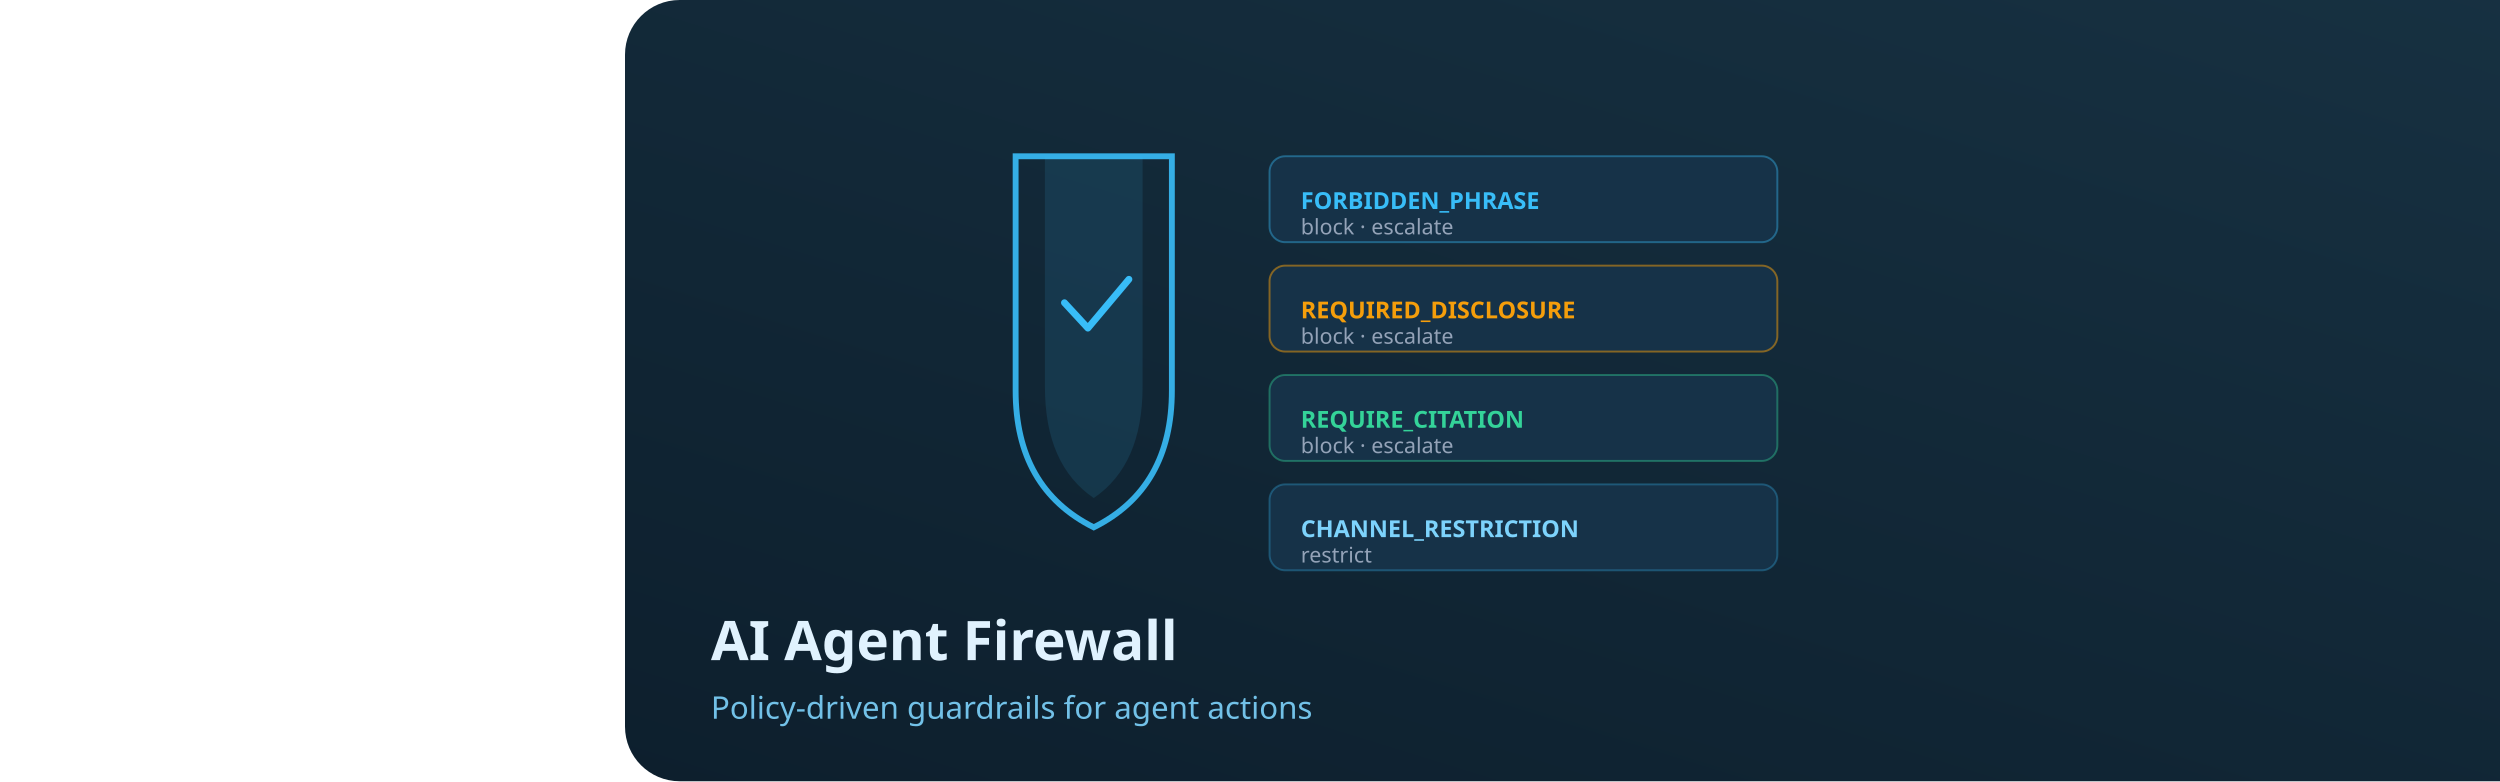
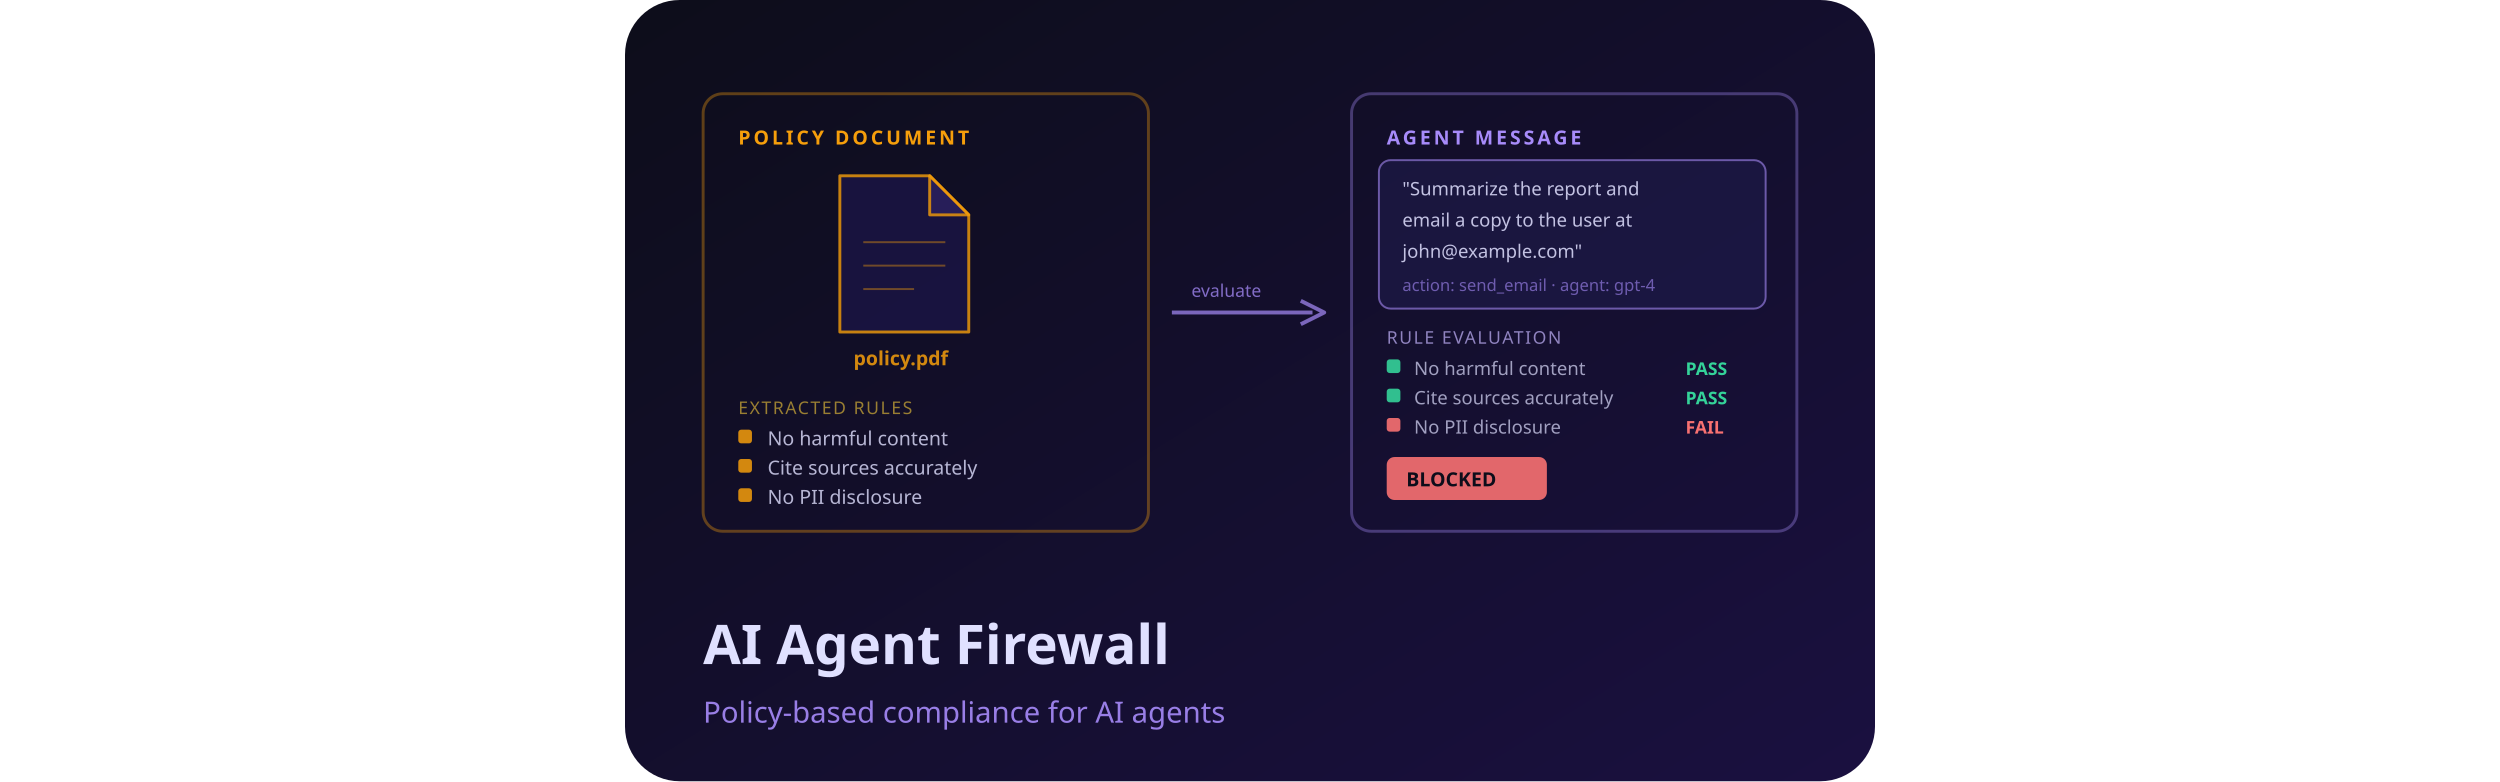
- <svg xmlns="http://www.w3.org/2000/svg" width="1280" height="400" viewBox="0 0 640 400" role="img" aria-labelledby="fw-title fw-desc">
+ <svg xmlns="http://www.w3.org/2000/svg" width="1280" height="400" viewBox="0 0 640 400" role="img" aria-labelledby="aif-title aif-desc">
  <defs>
-     <linearGradient id="fwGrad" x1="0" y1="1" x2="1" y2="0">
-       <stop offset="0%" stop-color="#0D1F2D" />
-       <stop offset="100%" stop-color="#183344" />
+     <linearGradient id="aifGrad" x1="0" y1="0" x2="1" y2="1">
+       <stop offset="0%" stop-color="#0D0D1A" />
+       <stop offset="100%" stop-color="#1A1040" />
    </linearGradient>
  </defs>
-   <rect width="1280" height="400" fill="url(#fwGrad)" rx="28" />
-   <path d="M200 80 L280 80 L280 200 Q280 250 240 270 Q200 250 200 200 Z" fill="none" stroke="#38BDF8" stroke-width="3" opacity="0.9" />
-   <path d="M215 80 L265 80 L265 198 Q265 238 240 255 Q215 238 215 198 Z" fill="#38BDF8" opacity="0.12" />
-   <path d="M225 155 L237 168 L258 143" stroke="#38BDF8" stroke-width="3.5" fill="none" stroke-linecap="round" stroke-linejoin="round" />
-   <rect x="330" y="80" width="260" height="44" rx="8" fill="#163248" stroke="#38BDF8" stroke-width="1" stroke-opacity="0.4" />
-   <rect x="330" y="136" width="260" height="44" rx="8" fill="#163248" stroke="#F59E0B" stroke-width="1" stroke-opacity="0.5" />
-   <rect x="330" y="192" width="260" height="44" rx="8" fill="#163248" stroke="#34D399" stroke-width="1" stroke-opacity="0.4" />
-   <rect x="330" y="248" width="260" height="44" rx="8" fill="#163248" stroke="#38BDF8" stroke-width="1" stroke-opacity="0.3" />
-   <text x="346" y="107" fill="#38BDF8" font-family="'Segoe UI',system-ui,-apple-system" font-size="12" font-weight="600">FORBIDDEN_PHRASE</text>
-   <text x="346" y="163" fill="#F59E0B" font-family="'Segoe UI',system-ui,-apple-system" font-size="12" font-weight="600">REQUIRED_DISCLOSURE</text>
-   <text x="346" y="219" fill="#34D399" font-family="'Segoe UI',system-ui,-apple-system" font-size="12" font-weight="600">REQUIRE_CITATION</text>
-   <text x="346" y="275" fill="#7DD3FC" font-family="'Segoe UI',system-ui,-apple-system" font-size="12" font-weight="600">CHANNEL_RESTRICTION</text>
-   <text x="346" y="120" fill="#94A3B8" font-family="'Segoe UI',system-ui,-apple-system" font-size="11">block · escalate</text>
-   <text x="346" y="176" fill="#94A3B8" font-family="'Segoe UI',system-ui,-apple-system" font-size="11">block · escalate</text>
-   <text x="346" y="232" fill="#94A3B8" font-family="'Segoe UI',system-ui,-apple-system" font-size="11">block · escalate</text>
-   <text x="346" y="288" fill="#94A3B8" font-family="'Segoe UI',system-ui,-apple-system" font-size="11">restrict</text>
-   <text x="44" y="338" fill="#E0F2FE" font-family="'Segoe UI',system-ui,-apple-system" font-size="28" font-weight="700">AI Agent Firewall</text>
-   <text x="44" y="368" fill="#7DD3FC" font-family="'Segoe UI',system-ui,-apple-system" font-size="16" opacity="0.9">Policy-driven guardrails for agent actions</text>
+   <rect width="640" height="400" fill="url(#aifGrad)" rx="28" />
+   <rect x="40" y="48" width="228" height="224" rx="10" fill="none" stroke="#F59E0B" stroke-width="1.5" opacity="0.35" />
+   <text x="58" y="74" fill="#F59E0B" font-family="'Segoe UI',system-ui,-apple-system" font-size="10" font-weight="700" letter-spacing="1.5">POLICY DOCUMENT</text>
+   <path d="M110 90 L156 90 L176 110 L176 170 L110 170 Z" fill="#1A1445" stroke="#F59E0B" stroke-width="1.5" opacity="0.8" stroke-linejoin="round" />
+   <path d="M156 90 L176 110 L156 110 Z" fill="#2A2060" stroke="#F59E0B" stroke-width="1.5" opacity="0.8" stroke-linejoin="round" />
+   <line x1="122" y1="124" x2="164" y2="124" stroke="#F59E0B" stroke-width="1" opacity="0.4" />
+   <line x1="122" y1="136" x2="164" y2="136" stroke="#F59E0B" stroke-width="1" opacity="0.4" />
+   <line x1="122" y1="148" x2="148" y2="148" stroke="#F59E0B" stroke-width="1" opacity="0.4" />
+   <text x="117" y="187" fill="#F59E0B" font-family="'Segoe UI',system-ui,-apple-system" font-size="10" font-weight="600" opacity="0.85">policy.pdf</text>
+   <text x="58" y="212" fill="#D4AF37" font-family="'Segoe UI',system-ui,-apple-system" font-size="9" opacity="0.7" letter-spacing="0.8">EXTRACTED RULES</text>
+   <rect x="58" y="220" width="7" height="7" rx="1.5" fill="#F59E0B" opacity="0.85" />
+   <text x="73" y="228" fill="#E0E0FF" font-family="'Segoe UI',system-ui,-apple-system" font-size="10" opacity="0.8">No harmful content</text>
+   <rect x="58" y="235" width="7" height="7" rx="1.5" fill="#F59E0B" opacity="0.85" />
+   <text x="73" y="243" fill="#E0E0FF" font-family="'Segoe UI',system-ui,-apple-system" font-size="10" opacity="0.8">Cite sources accurately</text>
+   <rect x="58" y="250" width="7" height="7" rx="1.5" fill="#F59E0B" opacity="0.85" />
+   <text x="73" y="258" fill="#E0E0FF" font-family="'Segoe UI',system-ui,-apple-system" font-size="10" opacity="0.8">No PII disclosure</text>
+   <line x1="280" y1="160" x2="352" y2="160" stroke="#A78BFA" stroke-width="2" opacity="0.7" />
+   <path d="M346 154 L358 160 L346 166" fill="none" stroke="#A78BFA" stroke-width="2" opacity="0.7" stroke-linejoin="round" />
+   <text x="290" y="152" fill="#A78BFA" font-family="'Segoe UI',system-ui,-apple-system" font-size="9" opacity="0.75">evaluate</text>
+   <rect x="372" y="48" width="228" height="224" rx="10" fill="none" stroke="#A78BFA" stroke-width="1.5" opacity="0.35" />
+   <text x="390" y="74" fill="#A78BFA" font-family="'Segoe UI',system-ui,-apple-system" font-size="10" font-weight="700" letter-spacing="1.5">AGENT MESSAGE</text>
+   <rect x="386" y="82" width="198" height="76" rx="6" fill="#1E1B4B" stroke="#A78BFA" stroke-width="1" opacity="0.6" />
+   <text x="398" y="100" fill="#E0E0FF" font-family="'Segoe UI',system-ui,-apple-system" font-size="9.5" opacity="0.85">"Summarize the report and</text>
+   <text x="398" y="116" fill="#E0E0FF" font-family="'Segoe UI',system-ui,-apple-system" font-size="9.5" opacity="0.85">email a copy to the user at</text>
+   <text x="398" y="132" fill="#E0E0FF" font-family="'Segoe UI',system-ui,-apple-system" font-size="9.5" opacity="0.85">john@example.com"</text>
+   <text x="398" y="149" fill="#A78BFA" font-family="'Segoe UI',system-ui,-apple-system" font-size="8.5" opacity="0.6">action: send_email · agent: gpt-4</text>
+   <text x="390" y="176" fill="#C4B5FD" font-family="'Segoe UI',system-ui,-apple-system" font-size="9" opacity="0.7" letter-spacing="0.8">RULE EVALUATION</text>
+   <rect x="390" y="184" width="7" height="7" rx="1.5" fill="#34D399" opacity="0.9" />
+   <text x="404" y="192" fill="#D0D0F0" font-family="'Segoe UI',system-ui,-apple-system" font-size="9.5" opacity="0.75">No harmful content</text>
+   <text x="543" y="192" fill="#34D399" font-family="'Segoe UI',system-ui,-apple-system" font-size="9" font-weight="700">PASS</text>
+   <rect x="390" y="199" width="7" height="7" rx="1.5" fill="#34D399" opacity="0.9" />
+   <text x="404" y="207" fill="#D0D0F0" font-family="'Segoe UI',system-ui,-apple-system" font-size="9.5" opacity="0.75">Cite sources accurately</text>
+   <text x="543" y="207" fill="#34D399" font-family="'Segoe UI',system-ui,-apple-system" font-size="9" font-weight="700">PASS</text>
+   <rect x="390" y="214" width="7" height="7" rx="1.5" fill="#F87171" opacity="0.9" />
+   <text x="404" y="222" fill="#D0D0F0" font-family="'Segoe UI',system-ui,-apple-system" font-size="9.5" opacity="0.75">No PII disclosure</text>
+   <text x="543" y="222" fill="#F87171" font-family="'Segoe UI',system-ui,-apple-system" font-size="9" font-weight="700">FAIL</text>
+   <rect x="390" y="234" width="82" height="22" rx="4" fill="#F87171" opacity="0.9" />
+   <text x="400" y="249" fill="#0D0D1A" font-family="'Segoe UI',system-ui,-apple-system" font-size="10" font-weight="700">BLOCKED</text>
+   <text x="40" y="340" fill="#E0E0FF" font-family="'Segoe UI',system-ui,-apple-system" font-size="28" font-weight="700">AI Agent Firewall</text>
+   <text x="40" y="370" fill="#A78BFA" font-family="'Segoe UI',system-ui,-apple-system" font-size="15" opacity="0.9">Policy-based compliance for AI agents</text>
</svg>
